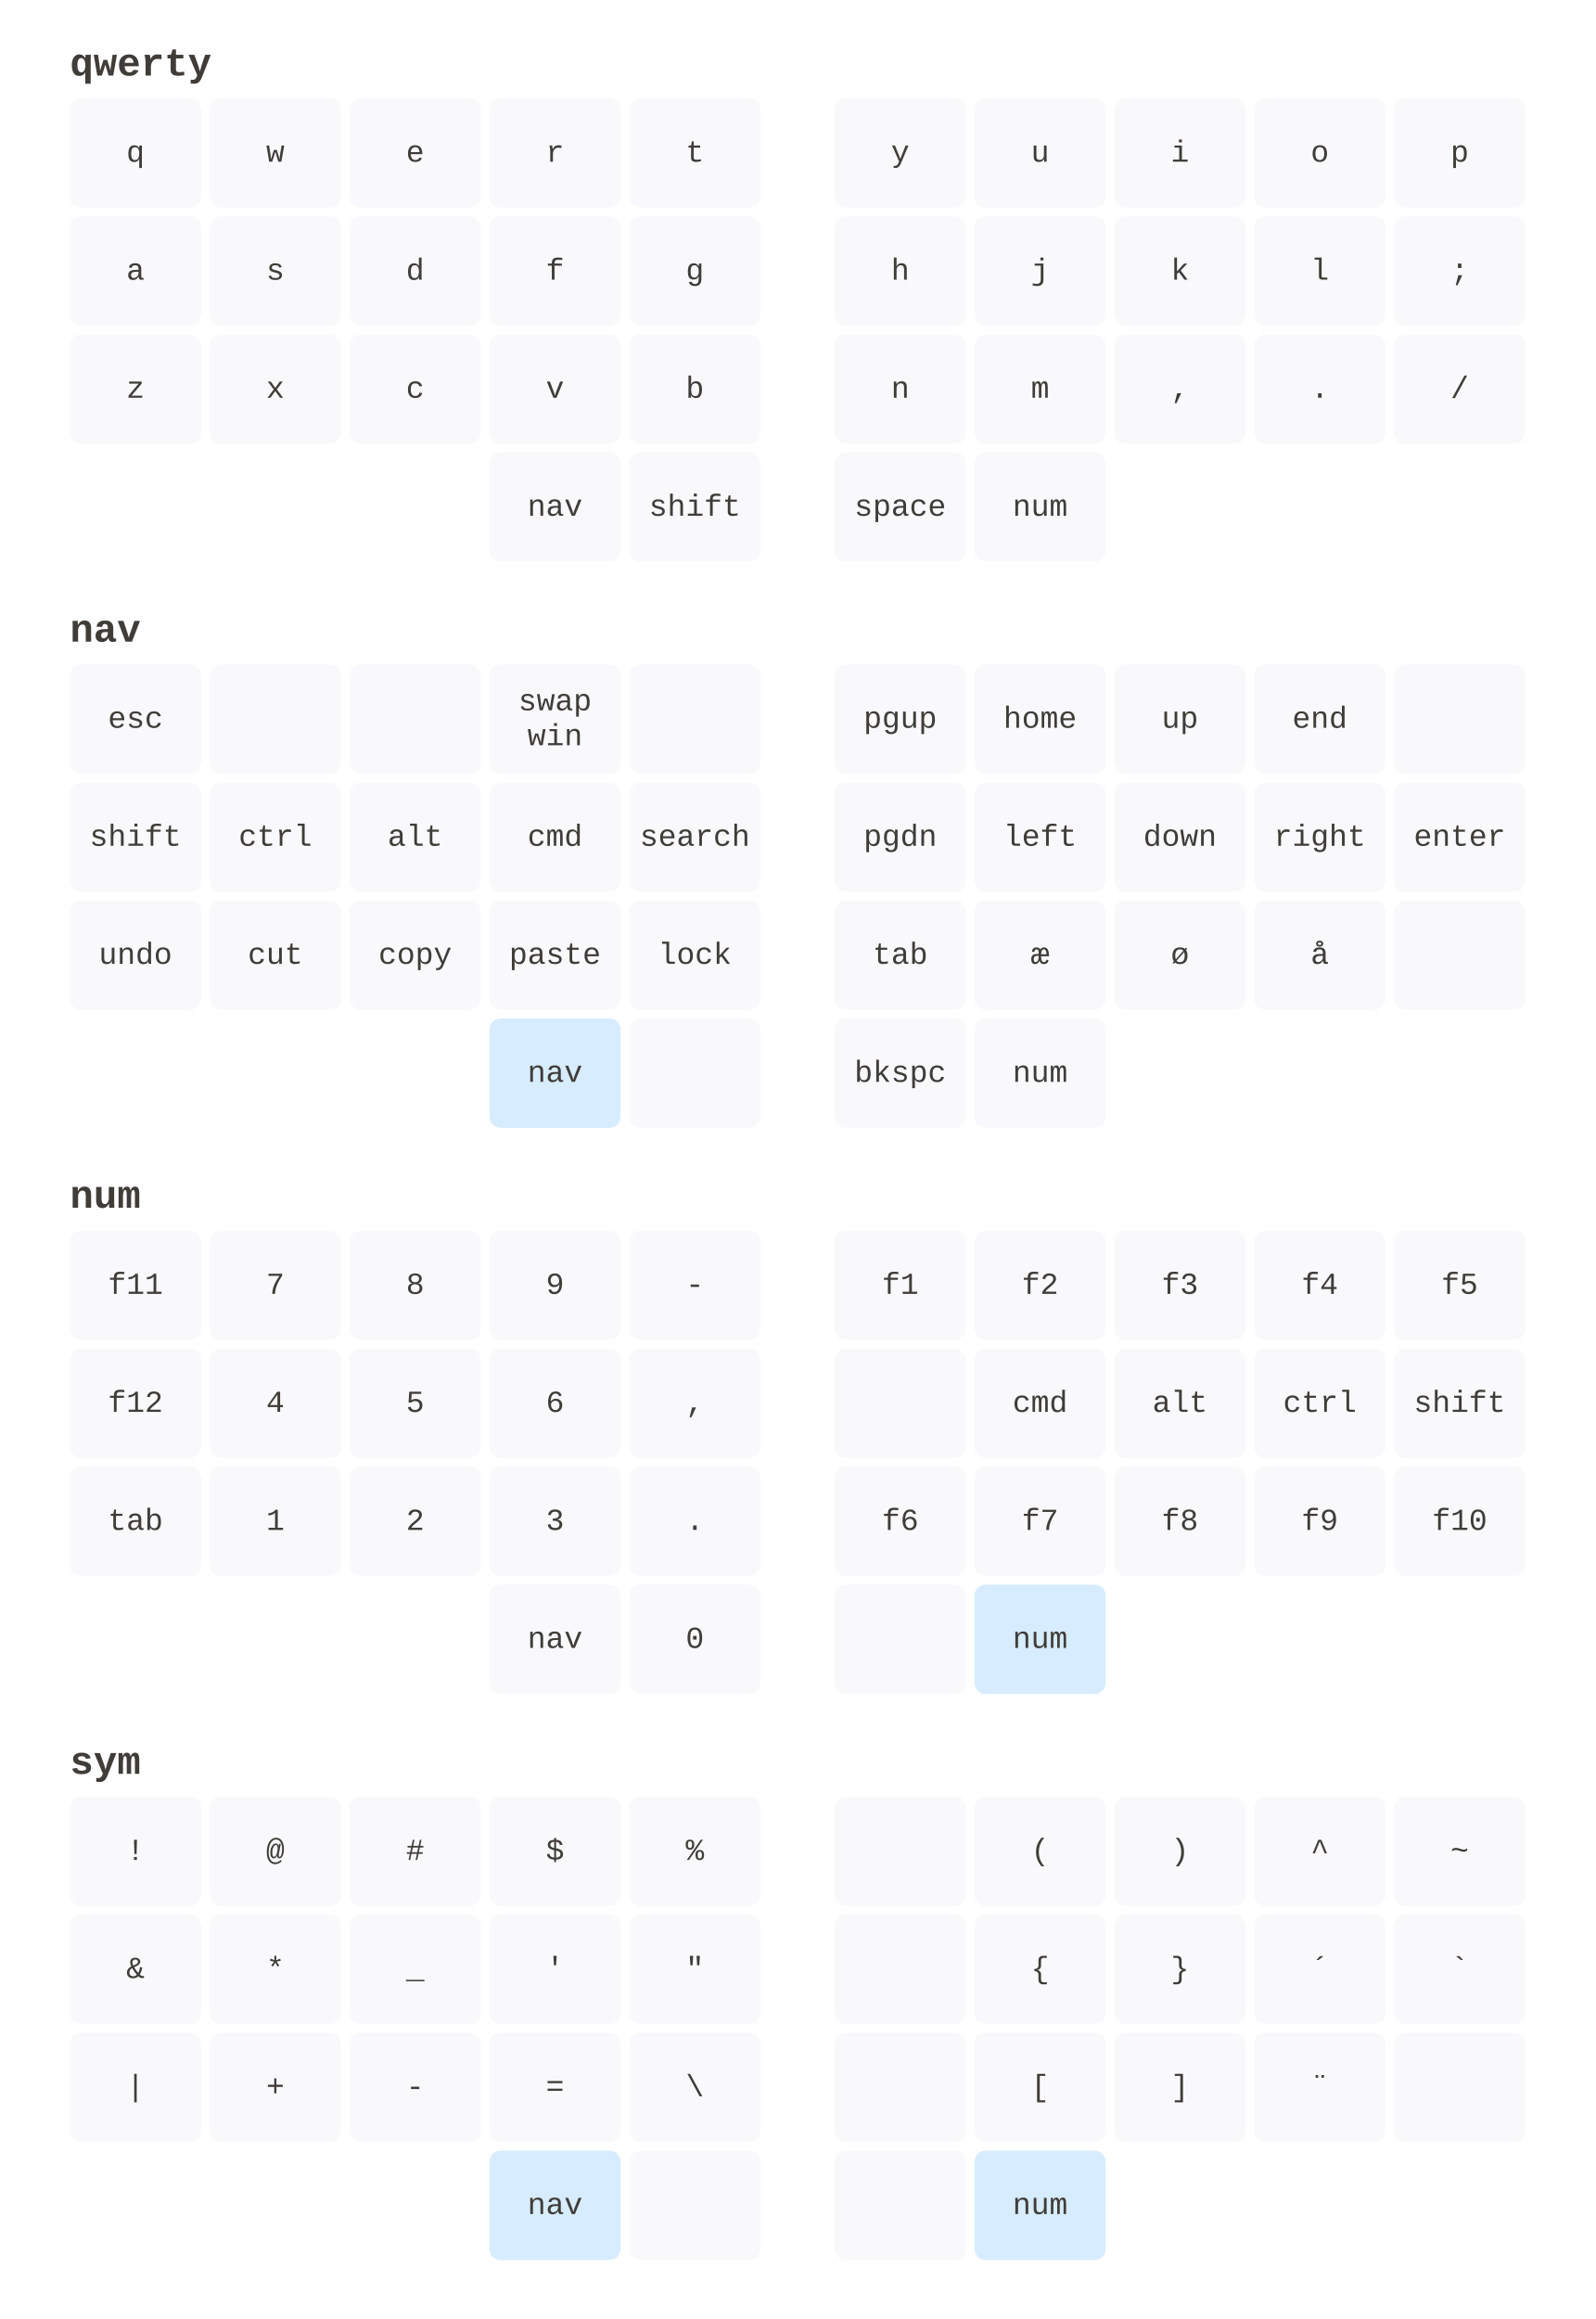
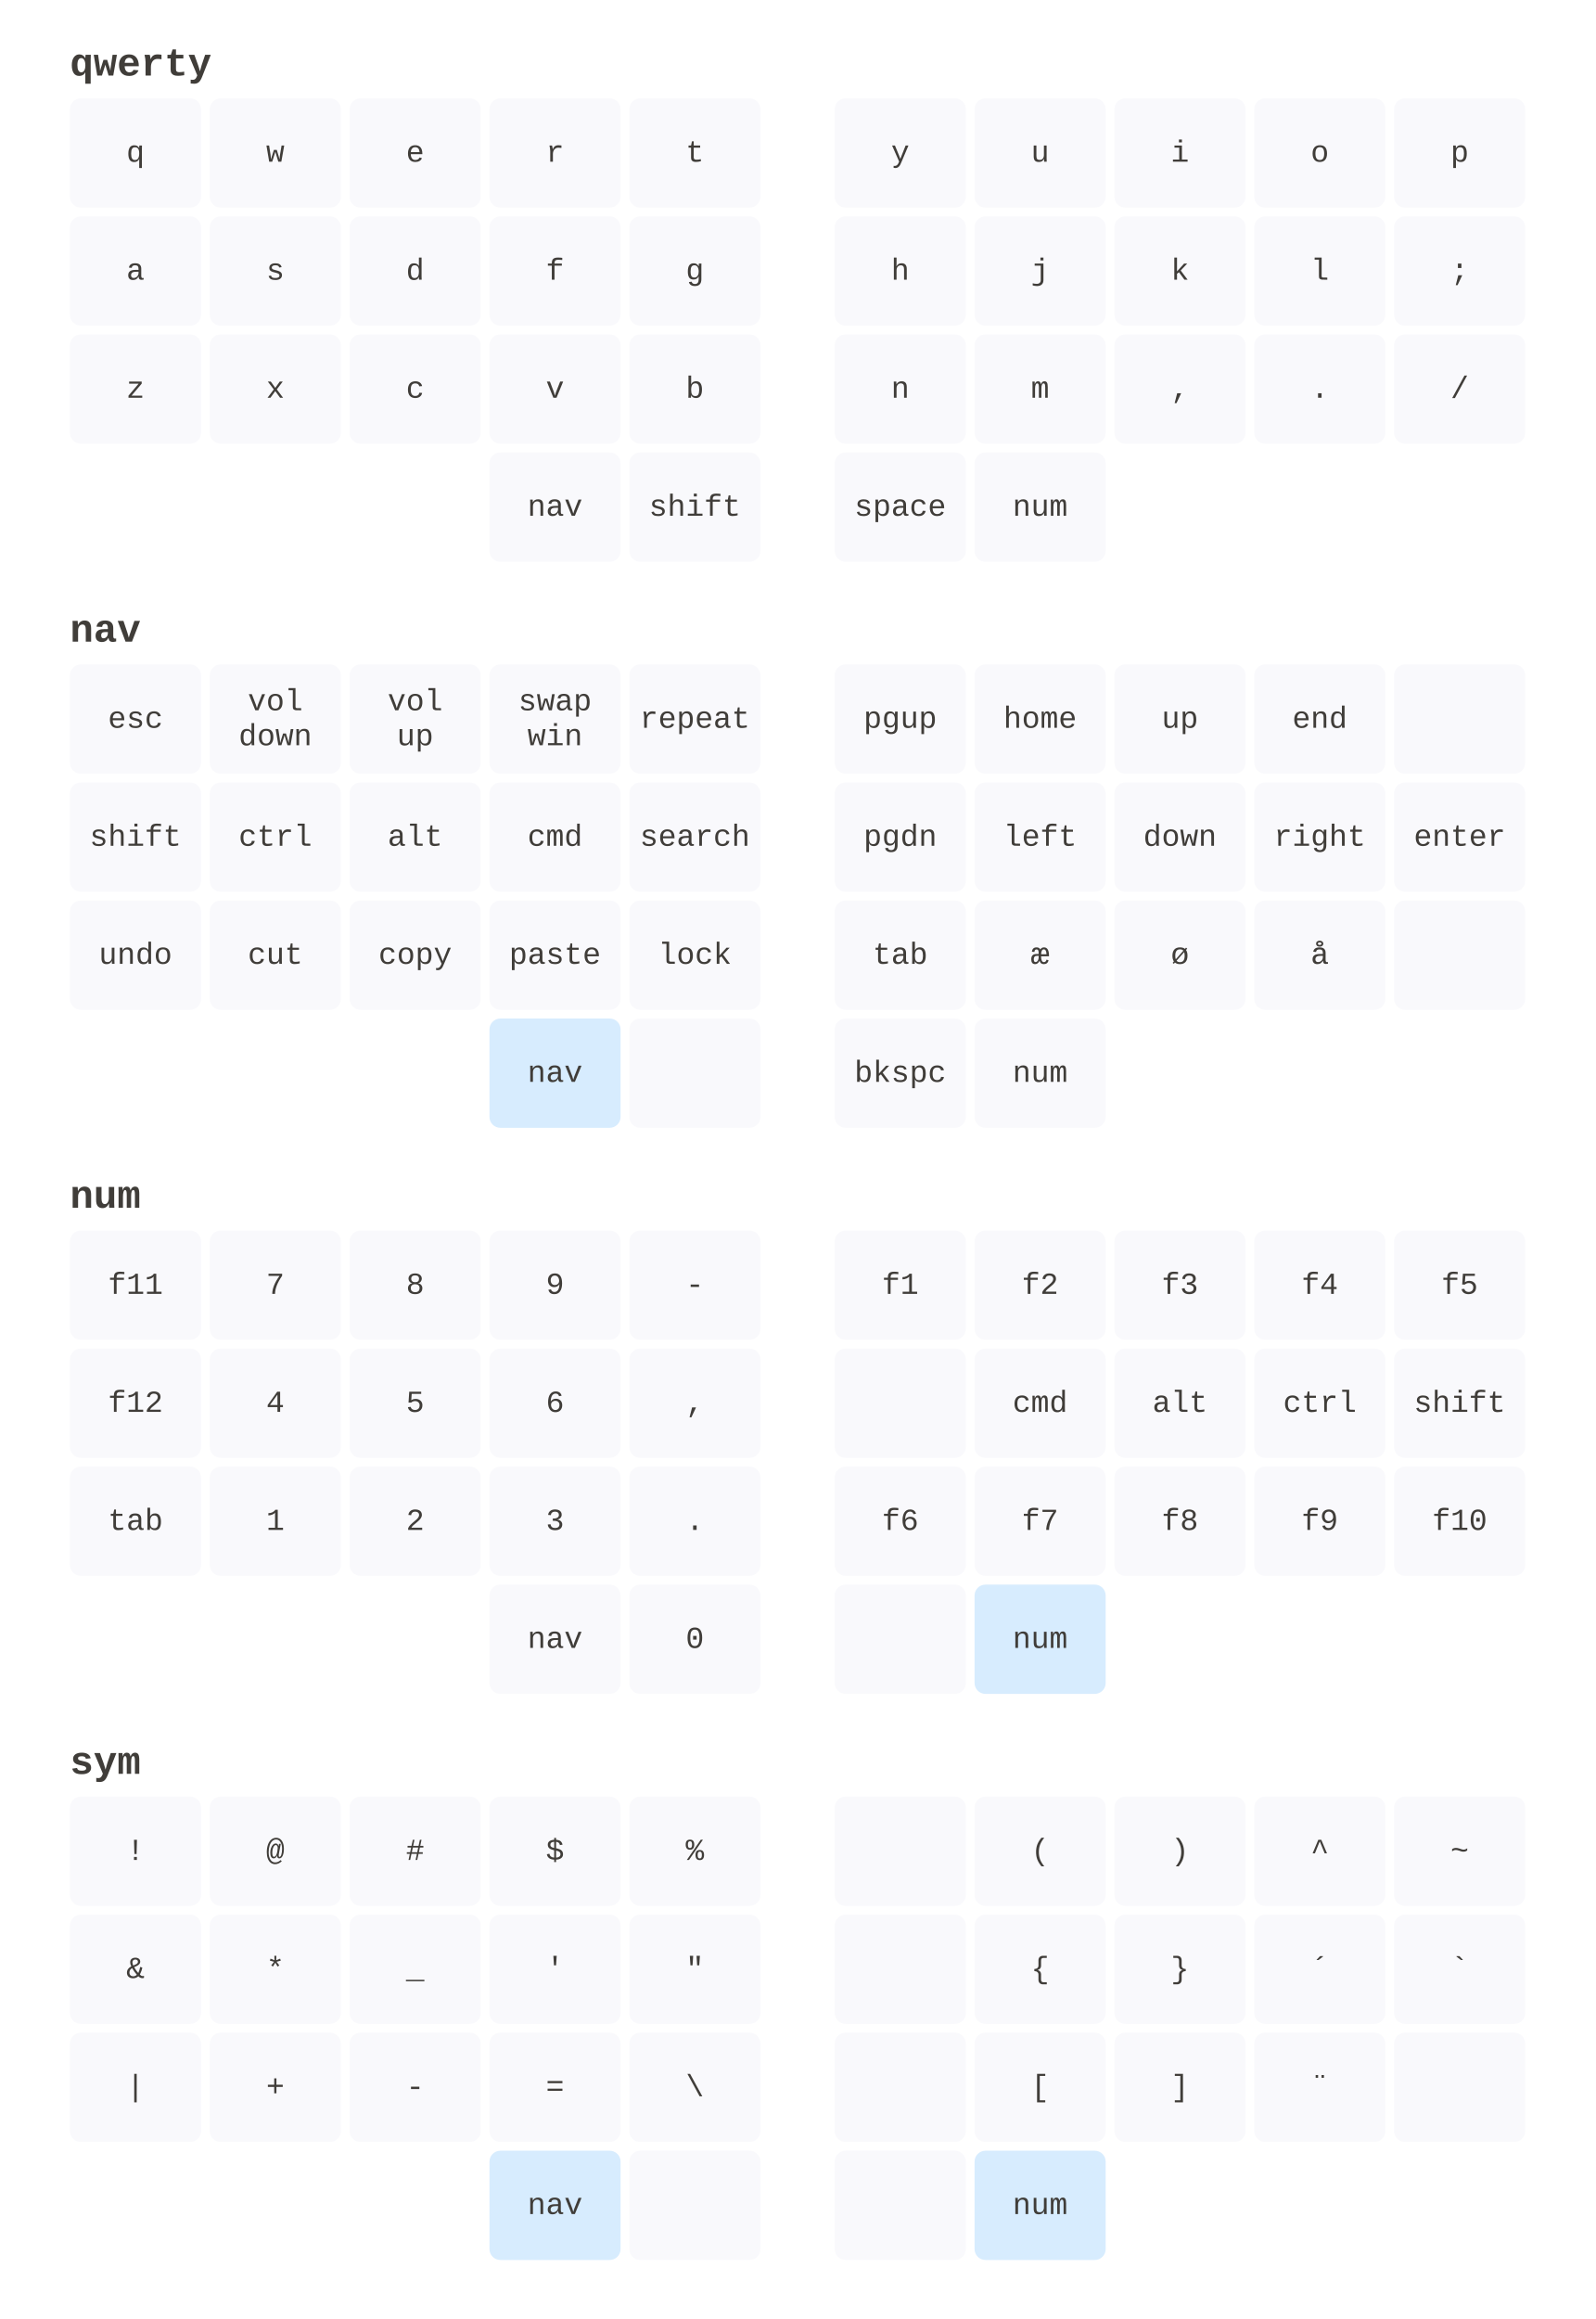
<svg xmlns="http://www.w3.org/2000/svg" width="730" height="1061" viewBox="0 0 730 1061">
  <style>
svg {
    font-family: SFMono-Regular,Consolas,Liberation Mono,Menlo,monospace;
    font-size: 14px;
    font-kerning: normal;
    text-rendering: optimizeLegibility;
}
rect {
    fill: #F9F9FC;
}
text {
    fill: #403d39;
    text-anchor: middle;
    dominant-baseline: middle;
}
.hold {
    fill: #D7ECFE;
}
.layer {
    fill: #403d39;
    text-anchor: start;
    dominant-baseline: hanging;
    font-weight: bold;
    font-size: 18px;
}
</style>
  <text x="32" y="25" class="layer">qwerty</text>
  <rect x="32" y="45" width="60" height="50" rx="5" ry="5" />
  <text x="62" y="70">q</text>
  <rect x="96" y="45" width="60" height="50" rx="5" ry="5" />
  <text x="126" y="70">w</text>
  <rect x="160" y="45" width="60" height="50" rx="5" ry="5" />
  <text x="190" y="70">e</text>
  <rect x="224" y="45" width="60" height="50" rx="5" ry="5" />
  <text x="254" y="70">r</text>
  <rect x="288" y="45" width="60" height="50" rx="5" ry="5" />
  <text x="318" y="70">t</text>
  <rect x="32" y="99" width="60" height="50" rx="5" ry="5" />
  <text x="62" y="124">a</text>
  <rect x="96" y="99" width="60" height="50" rx="5" ry="5" />
  <text x="126" y="124">s</text>
  <rect x="160" y="99" width="60" height="50" rx="5" ry="5" />
  <text x="190" y="124">d</text>
  <rect x="224" y="99" width="60" height="50" rx="5" ry="5" />
  <text x="254" y="124">f</text>
  <rect x="288" y="99" width="60" height="50" rx="5" ry="5" />
  <text x="318" y="124">g</text>
  <rect x="32" y="153" width="60" height="50" rx="5" ry="5" />
  <text x="62" y="178">z</text>
  <rect x="96" y="153" width="60" height="50" rx="5" ry="5" />
  <text x="126" y="178">x</text>
  <rect x="160" y="153" width="60" height="50" rx="5" ry="5" />
  <text x="190" y="178">c</text>
  <rect x="224" y="153" width="60" height="50" rx="5" ry="5" />
  <text x="254" y="178">v</text>
  <rect x="288" y="153" width="60" height="50" rx="5" ry="5" />
  <text x="318" y="178">b</text>
  <rect x="382" y="45" width="60" height="50" rx="5" ry="5" />
  <text x="412" y="70">y</text>
  <rect x="446" y="45" width="60" height="50" rx="5" ry="5" />
  <text x="476" y="70">u</text>
  <rect x="510" y="45" width="60" height="50" rx="5" ry="5" />
  <text x="540" y="70">i</text>
  <rect x="574" y="45" width="60" height="50" rx="5" ry="5" />
  <text x="604" y="70">o</text>
  <rect x="638" y="45" width="60" height="50" rx="5" ry="5" />
  <text x="668" y="70">p</text>
  <rect x="382" y="99" width="60" height="50" rx="5" ry="5" />
  <text x="412" y="124">h</text>
  <rect x="446" y="99" width="60" height="50" rx="5" ry="5" />
  <text x="476" y="124">j</text>
  <rect x="510" y="99" width="60" height="50" rx="5" ry="5" />
  <text x="540" y="124">k</text>
  <rect x="574" y="99" width="60" height="50" rx="5" ry="5" />
  <text x="604" y="124">l</text>
  <rect x="638" y="99" width="60" height="50" rx="5" ry="5" />
  <text x="668" y="124">;</text>
  <rect x="382" y="153" width="60" height="50" rx="5" ry="5" />
  <text x="412" y="178">n</text>
  <rect x="446" y="153" width="60" height="50" rx="5" ry="5" />
  <text x="476" y="178">m</text>
  <rect x="510" y="153" width="60" height="50" rx="5" ry="5" />
  <text x="540" y="178">,</text>
  <rect x="574" y="153" width="60" height="50" rx="5" ry="5" />
  <text x="604" y="178">.</text>
  <rect x="638" y="153" width="60" height="50" rx="5" ry="5" />
  <text x="668" y="178">/</text>
  <rect x="224" y="207" width="60" height="50" rx="5" ry="5" />
  <text x="254" y="232">nav</text>
  <rect x="288" y="207" width="60" height="50" rx="5" ry="5" />
  <text x="318" y="232">shift</text>
  <rect x="382" y="207" width="60" height="50" rx="5" ry="5" />
  <text x="412" y="232">space</text>
  <rect x="446" y="207" width="60" height="50" rx="5" ry="5" />
  <text x="476" y="232">num</text>
  <text x="32" y="284" class="layer">nav</text>
  <rect x="32" y="304" width="60" height="50" rx="5" ry="5" />
  <text x="62" y="329">esc</text>
  <rect x="96" y="304" width="60" height="50" rx="5" ry="5" />
-   <text x="126" y="329" />
+   <text x="126" y="321">vol</text>
+   <text x="126" y="337">down</text>
  <rect x="160" y="304" width="60" height="50" rx="5" ry="5" />
-   <text x="190" y="329" />
+   <text x="190" y="321">vol</text>
+   <text x="190" y="337">up</text>
  <rect x="224" y="304" width="60" height="50" rx="5" ry="5" />
  <text x="254" y="321">swap</text>
  <text x="254" y="337">win</text>
  <rect x="288" y="304" width="60" height="50" rx="5" ry="5" />
-   <text x="318" y="329" />
+   <text x="318" y="329">repeat</text>
  <rect x="32" y="358" width="60" height="50" rx="5" ry="5" />
  <text x="62" y="383">shift</text>
  <rect x="96" y="358" width="60" height="50" rx="5" ry="5" />
  <text x="126" y="383">ctrl</text>
  <rect x="160" y="358" width="60" height="50" rx="5" ry="5" />
  <text x="190" y="383">alt</text>
  <rect x="224" y="358" width="60" height="50" rx="5" ry="5" />
  <text x="254" y="383">cmd</text>
  <rect x="288" y="358" width="60" height="50" rx="5" ry="5" />
  <text x="318" y="383">search</text>
  <rect x="32" y="412" width="60" height="50" rx="5" ry="5" />
  <text x="62" y="437">undo</text>
  <rect x="96" y="412" width="60" height="50" rx="5" ry="5" />
  <text x="126" y="437">cut</text>
  <rect x="160" y="412" width="60" height="50" rx="5" ry="5" />
  <text x="190" y="437">copy</text>
  <rect x="224" y="412" width="60" height="50" rx="5" ry="5" />
  <text x="254" y="437">paste</text>
  <rect x="288" y="412" width="60" height="50" rx="5" ry="5" />
  <text x="318" y="437">lock</text>
  <rect x="382" y="304" width="60" height="50" rx="5" ry="5" />
  <text x="412" y="329">pgup</text>
  <rect x="446" y="304" width="60" height="50" rx="5" ry="5" />
  <text x="476" y="329">home</text>
  <rect x="510" y="304" width="60" height="50" rx="5" ry="5" />
  <text x="540" y="329">up</text>
  <rect x="574" y="304" width="60" height="50" rx="5" ry="5" />
  <text x="604" y="329">end</text>
  <rect x="638" y="304" width="60" height="50" rx="5" ry="5" />
  <text x="668" y="329" />
  <rect x="382" y="358" width="60" height="50" rx="5" ry="5" />
  <text x="412" y="383">pgdn</text>
  <rect x="446" y="358" width="60" height="50" rx="5" ry="5" />
  <text x="476" y="383">left</text>
  <rect x="510" y="358" width="60" height="50" rx="5" ry="5" />
  <text x="540" y="383">down</text>
  <rect x="574" y="358" width="60" height="50" rx="5" ry="5" />
  <text x="604" y="383">right</text>
  <rect x="638" y="358" width="60" height="50" rx="5" ry="5" />
  <text x="668" y="383">enter</text>
  <rect x="382" y="412" width="60" height="50" rx="5" ry="5" />
  <text x="412" y="437">tab</text>
  <rect x="446" y="412" width="60" height="50" rx="5" ry="5" />
  <text x="476" y="437">æ</text>
  <rect x="510" y="412" width="60" height="50" rx="5" ry="5" />
  <text x="540" y="437">ø</text>
  <rect x="574" y="412" width="60" height="50" rx="5" ry="5" />
  <text x="604" y="437">å</text>
  <rect x="638" y="412" width="60" height="50" rx="5" ry="5" />
  <text x="668" y="437" />
  <rect x="224" y="466" width="60" height="50" class="hold" rx="5" ry="5" />
  <text x="254" y="491">nav</text>
  <rect x="288" y="466" width="60" height="50" rx="5" ry="5" />
  <text x="318" y="491" />
  <rect x="382" y="466" width="60" height="50" rx="5" ry="5" />
  <text x="412" y="491">bkspc</text>
  <rect x="446" y="466" width="60" height="50" rx="5" ry="5" />
  <text x="476" y="491">num</text>
  <text x="32" y="543" class="layer">num</text>
  <rect x="32" y="563" width="60" height="50" rx="5" ry="5" />
  <text x="62" y="588">f11</text>
  <rect x="96" y="563" width="60" height="50" rx="5" ry="5" />
  <text x="126" y="588">7</text>
  <rect x="160" y="563" width="60" height="50" rx="5" ry="5" />
  <text x="190" y="588">8</text>
  <rect x="224" y="563" width="60" height="50" rx="5" ry="5" />
  <text x="254" y="588">9</text>
  <rect x="288" y="563" width="60" height="50" rx="5" ry="5" />
  <text x="318" y="588">-</text>
  <rect x="32" y="617" width="60" height="50" rx="5" ry="5" />
  <text x="62" y="642">f12</text>
  <rect x="96" y="617" width="60" height="50" rx="5" ry="5" />
  <text x="126" y="642">4</text>
  <rect x="160" y="617" width="60" height="50" rx="5" ry="5" />
  <text x="190" y="642">5</text>
  <rect x="224" y="617" width="60" height="50" rx="5" ry="5" />
  <text x="254" y="642">6</text>
  <rect x="288" y="617" width="60" height="50" rx="5" ry="5" />
  <text x="318" y="642">,</text>
  <rect x="32" y="671" width="60" height="50" rx="5" ry="5" />
  <text x="62" y="696">tab</text>
  <rect x="96" y="671" width="60" height="50" rx="5" ry="5" />
  <text x="126" y="696">1</text>
  <rect x="160" y="671" width="60" height="50" rx="5" ry="5" />
  <text x="190" y="696">2</text>
  <rect x="224" y="671" width="60" height="50" rx="5" ry="5" />
  <text x="254" y="696">3</text>
  <rect x="288" y="671" width="60" height="50" rx="5" ry="5" />
  <text x="318" y="696">.</text>
  <rect x="382" y="563" width="60" height="50" rx="5" ry="5" />
  <text x="412" y="588">f1</text>
  <rect x="446" y="563" width="60" height="50" rx="5" ry="5" />
  <text x="476" y="588">f2</text>
  <rect x="510" y="563" width="60" height="50" rx="5" ry="5" />
  <text x="540" y="588">f3</text>
  <rect x="574" y="563" width="60" height="50" rx="5" ry="5" />
  <text x="604" y="588">f4</text>
  <rect x="638" y="563" width="60" height="50" rx="5" ry="5" />
  <text x="668" y="588">f5</text>
  <rect x="382" y="617" width="60" height="50" rx="5" ry="5" />
  <text x="412" y="642" />
  <rect x="446" y="617" width="60" height="50" rx="5" ry="5" />
  <text x="476" y="642">cmd</text>
  <rect x="510" y="617" width="60" height="50" rx="5" ry="5" />
  <text x="540" y="642">alt</text>
  <rect x="574" y="617" width="60" height="50" rx="5" ry="5" />
  <text x="604" y="642">ctrl</text>
  <rect x="638" y="617" width="60" height="50" rx="5" ry="5" />
  <text x="668" y="642">shift</text>
  <rect x="382" y="671" width="60" height="50" rx="5" ry="5" />
  <text x="412" y="696">f6</text>
  <rect x="446" y="671" width="60" height="50" rx="5" ry="5" />
  <text x="476" y="696">f7</text>
  <rect x="510" y="671" width="60" height="50" rx="5" ry="5" />
  <text x="540" y="696">f8</text>
  <rect x="574" y="671" width="60" height="50" rx="5" ry="5" />
  <text x="604" y="696">f9</text>
  <rect x="638" y="671" width="60" height="50" rx="5" ry="5" />
  <text x="668" y="696">f10</text>
  <rect x="224" y="725" width="60" height="50" rx="5" ry="5" />
  <text x="254" y="750">nav</text>
  <rect x="288" y="725" width="60" height="50" rx="5" ry="5" />
  <text x="318" y="750">0</text>
  <rect x="382" y="725" width="60" height="50" rx="5" ry="5" />
  <text x="412" y="750" />
  <rect x="446" y="725" width="60" height="50" class="hold" rx="5" ry="5" />
  <text x="476" y="750">num</text>
  <text x="32" y="802" class="layer">sym</text>
  <rect x="32" y="822" width="60" height="50" rx="5" ry="5" />
  <text x="62" y="847">!</text>
  <rect x="96" y="822" width="60" height="50" rx="5" ry="5" />
  <text x="126" y="847">@</text>
  <rect x="160" y="822" width="60" height="50" rx="5" ry="5" />
  <text x="190" y="847">#</text>
  <rect x="224" y="822" width="60" height="50" rx="5" ry="5" />
  <text x="254" y="847">$</text>
  <rect x="288" y="822" width="60" height="50" rx="5" ry="5" />
  <text x="318" y="847">%</text>
  <rect x="32" y="876" width="60" height="50" rx="5" ry="5" />
  <text x="62" y="901">&amp;</text>
  <rect x="96" y="876" width="60" height="50" rx="5" ry="5" />
  <text x="126" y="901">*</text>
  <rect x="160" y="876" width="60" height="50" rx="5" ry="5" />
  <text x="190" y="901">_</text>
  <rect x="224" y="876" width="60" height="50" rx="5" ry="5" />
  <text x="254" y="901">'</text>
  <rect x="288" y="876" width="60" height="50" rx="5" ry="5" />
  <text x="318" y="901">"</text>
  <rect x="32" y="930" width="60" height="50" rx="5" ry="5" />
  <text x="62" y="955">|</text>
  <rect x="96" y="930" width="60" height="50" rx="5" ry="5" />
  <text x="126" y="955">+</text>
  <rect x="160" y="930" width="60" height="50" rx="5" ry="5" />
  <text x="190" y="955">-</text>
  <rect x="224" y="930" width="60" height="50" rx="5" ry="5" />
  <text x="254" y="955">=</text>
  <rect x="288" y="930" width="60" height="50" rx="5" ry="5" />
  <text x="318" y="955">\</text>
  <rect x="382" y="822" width="60" height="50" rx="5" ry="5" />
  <text x="412" y="847" />
  <rect x="446" y="822" width="60" height="50" rx="5" ry="5" />
  <text x="476" y="847">(</text>
  <rect x="510" y="822" width="60" height="50" rx="5" ry="5" />
  <text x="540" y="847">)</text>
  <rect x="574" y="822" width="60" height="50" rx="5" ry="5" />
  <text x="604" y="847">^</text>
  <rect x="638" y="822" width="60" height="50" rx="5" ry="5" />
  <text x="668" y="847">~</text>
  <rect x="382" y="876" width="60" height="50" rx="5" ry="5" />
  <text x="412" y="901" />
  <rect x="446" y="876" width="60" height="50" rx="5" ry="5" />
  <text x="476" y="901">{</text>
  <rect x="510" y="876" width="60" height="50" rx="5" ry="5" />
  <text x="540" y="901">}</text>
  <rect x="574" y="876" width="60" height="50" rx="5" ry="5" />
  <text x="604" y="901">´</text>
  <rect x="638" y="876" width="60" height="50" rx="5" ry="5" />
  <text x="668" y="901">`</text>
  <rect x="382" y="930" width="60" height="50" rx="5" ry="5" />
  <text x="412" y="955" />
  <rect x="446" y="930" width="60" height="50" rx="5" ry="5" />
  <text x="476" y="955">[</text>
  <rect x="510" y="930" width="60" height="50" rx="5" ry="5" />
  <text x="540" y="955">]</text>
  <rect x="574" y="930" width="60" height="50" rx="5" ry="5" />
  <text x="604" y="955">¨</text>
  <rect x="638" y="930" width="60" height="50" rx="5" ry="5" />
  <text x="668" y="955" />
  <rect x="224" y="984" width="60" height="50" class="hold" rx="5" ry="5" />
  <text x="254" y="1009">nav</text>
  <rect x="288" y="984" width="60" height="50" rx="5" ry="5" />
  <text x="318" y="1009" />
  <rect x="382" y="984" width="60" height="50" rx="5" ry="5" />
  <text x="412" y="1009" />
  <rect x="446" y="984" width="60" height="50" class="hold" rx="5" ry="5" />
  <text x="476" y="1009">num</text>
</svg>
